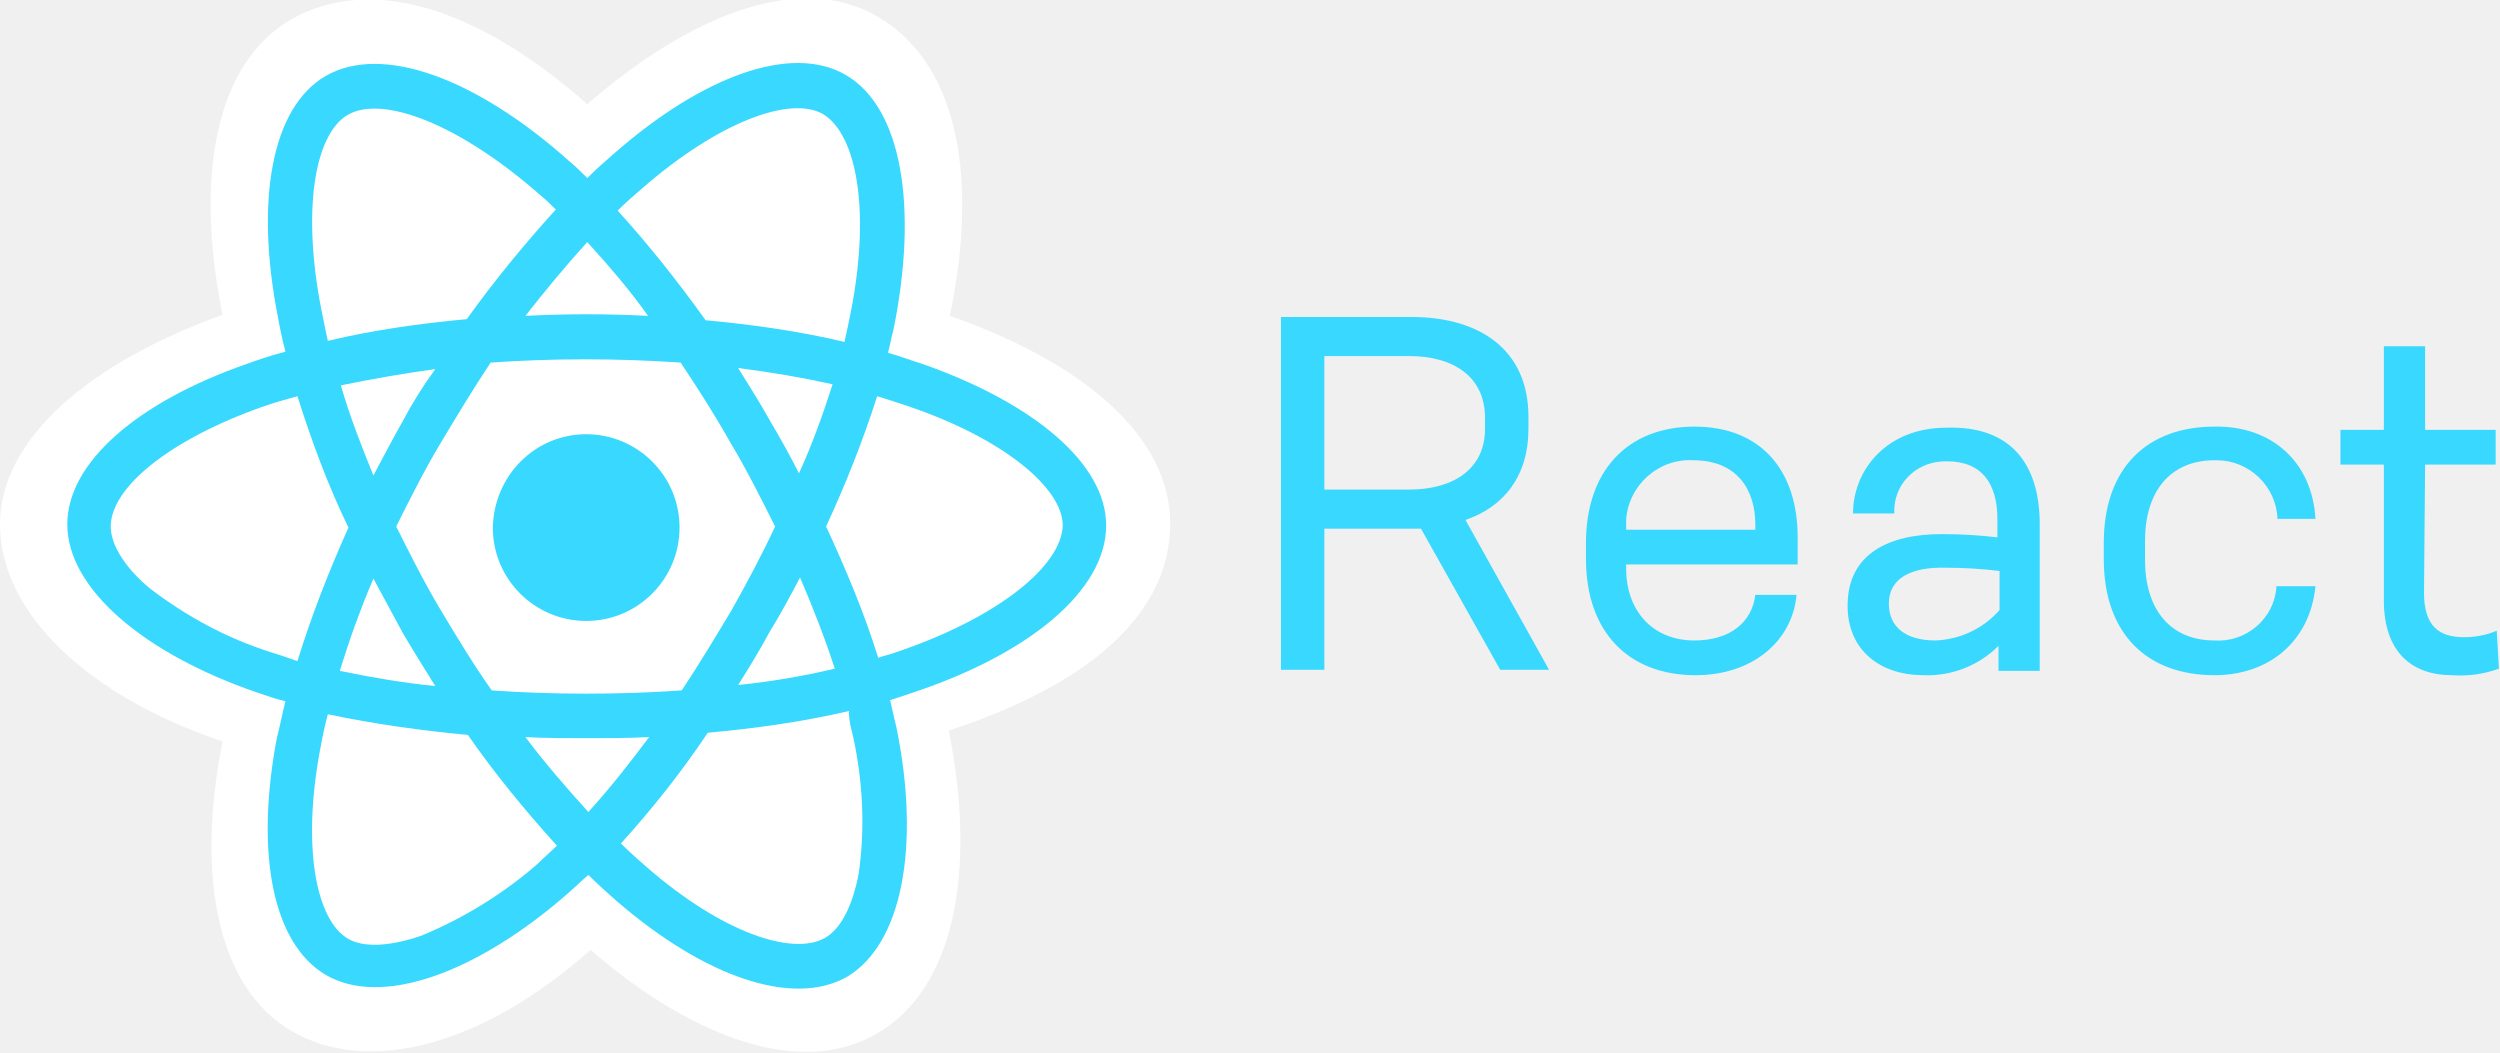
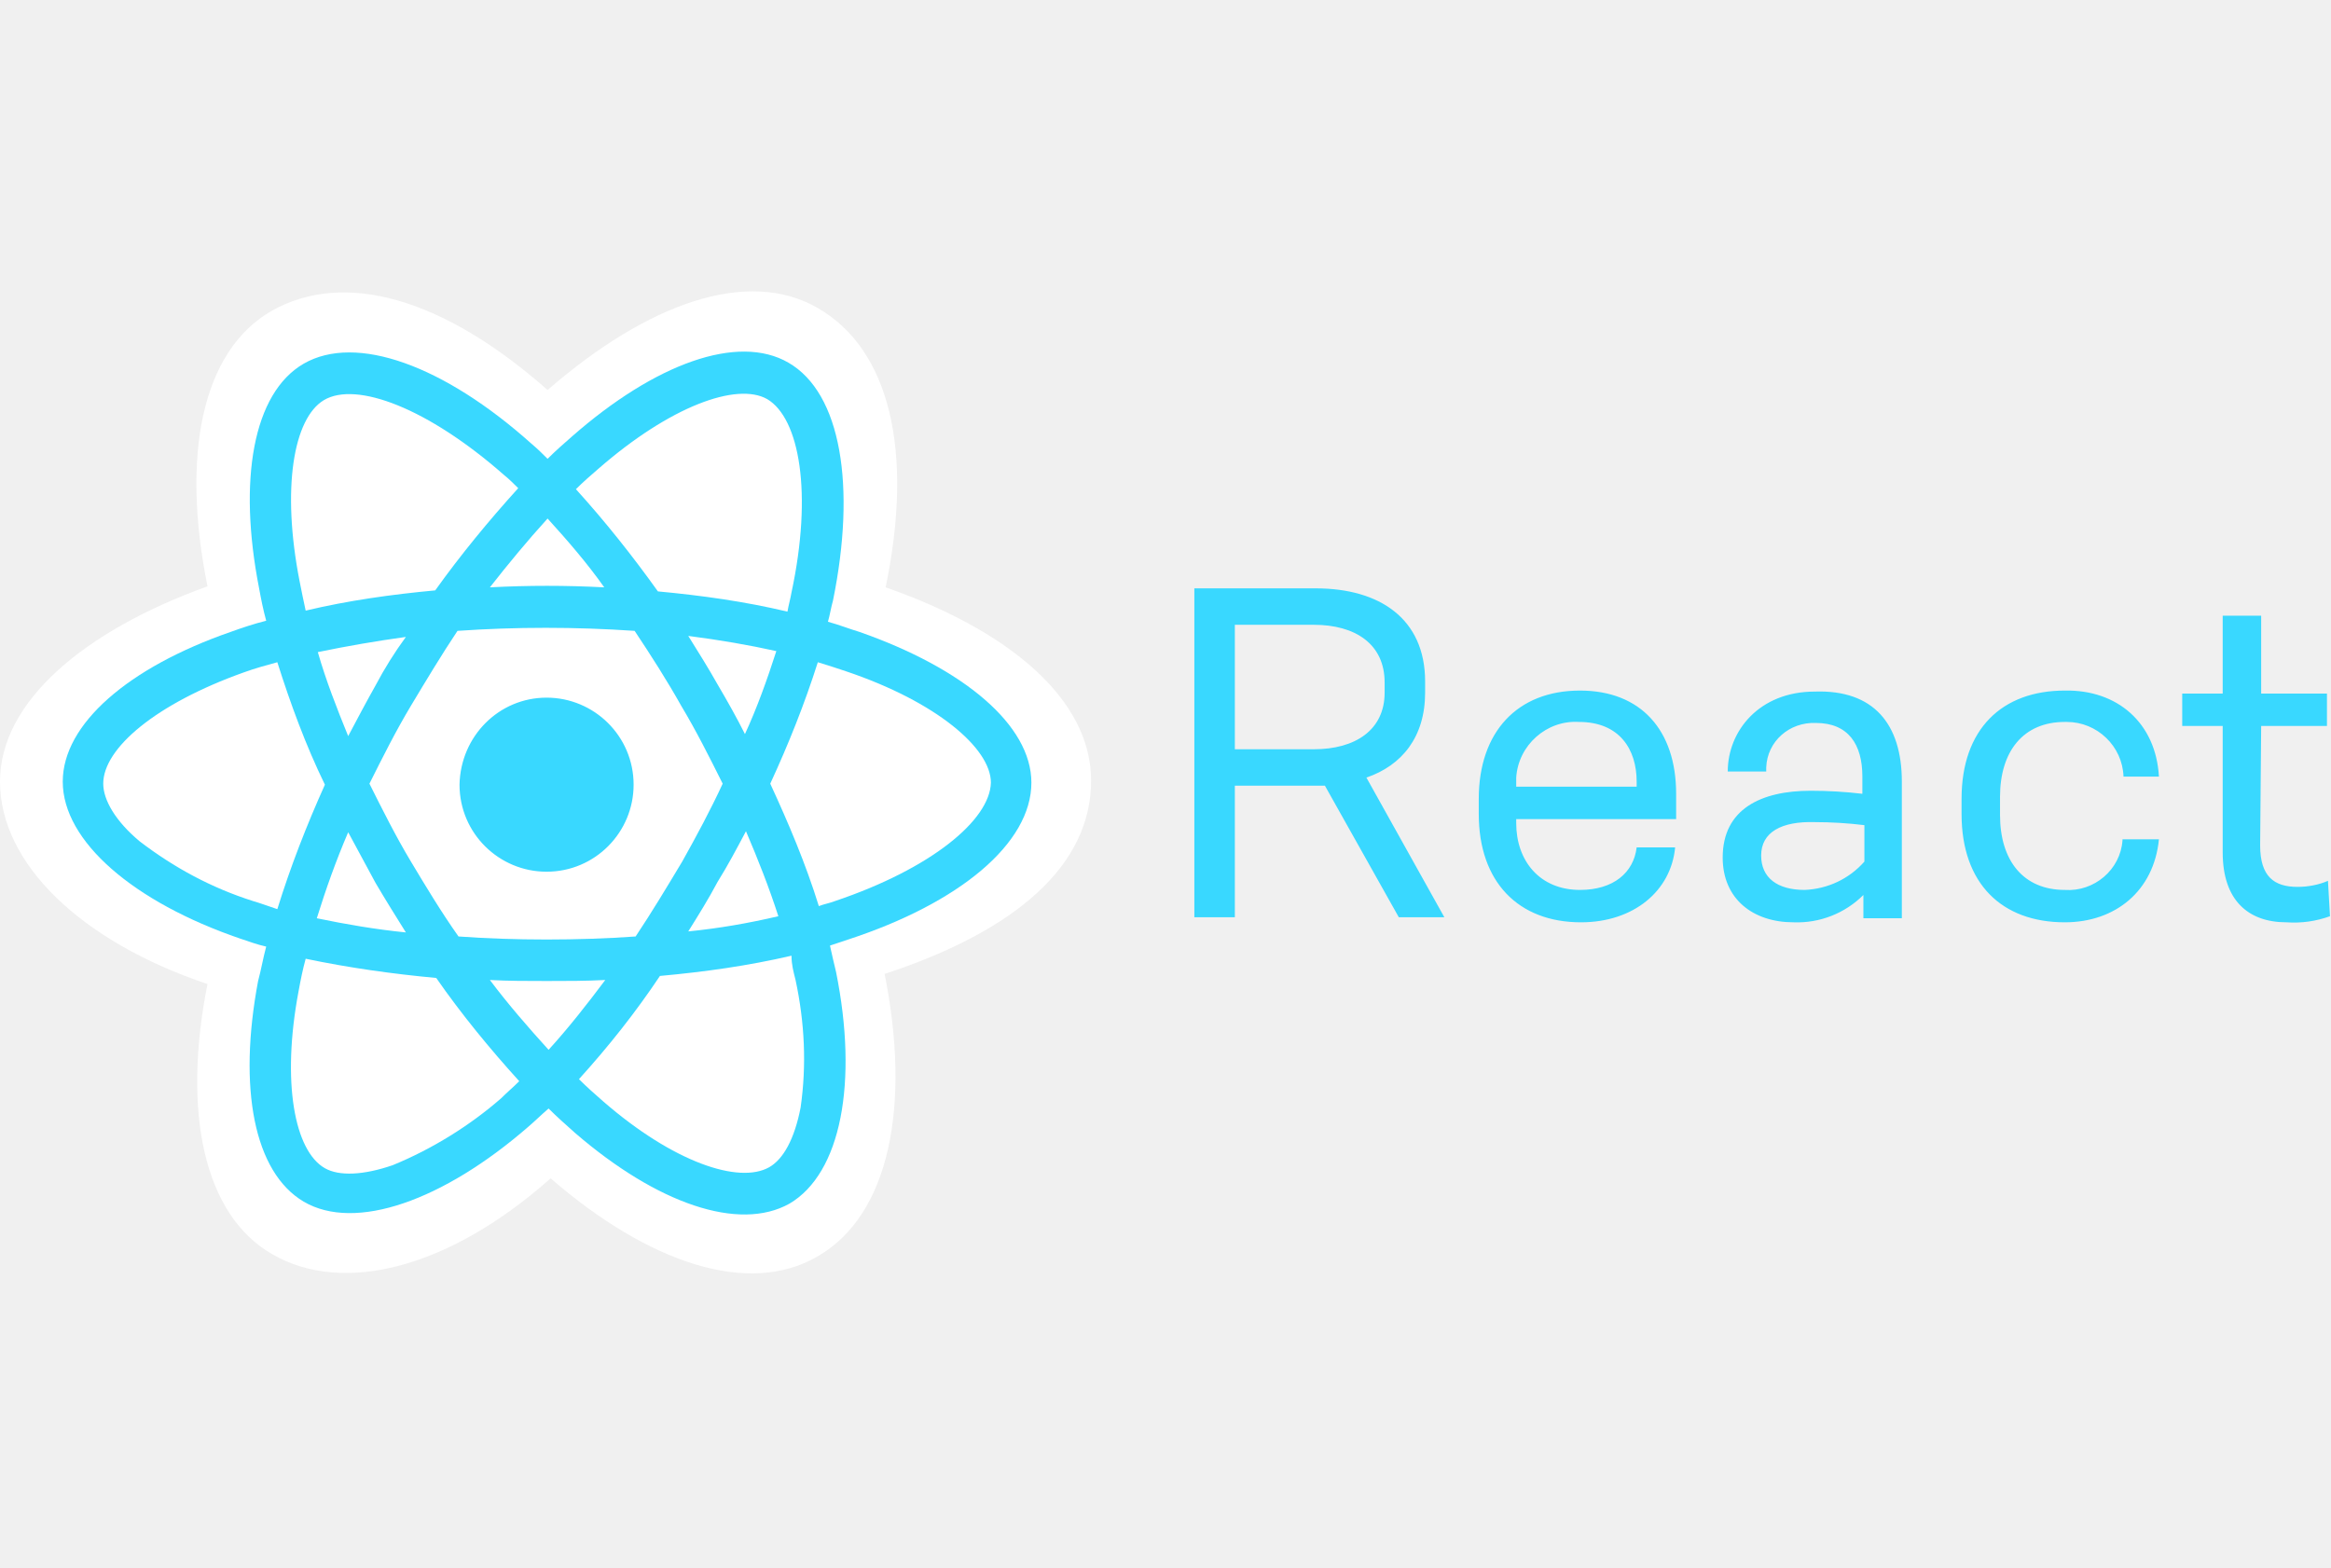
- <svg xmlns="http://www.w3.org/2000/svg" version="1.1" id="Layer_1" x="0" y="0" viewBox="-144.1 342.6 230.3 97" xml:space="preserve">
+ <svg xmlns="http://www.w3.org/2000/svg" version="1.1" id="Layer_1" x="0" y="0" viewBox="-144.1 342.6 230.3 97" width="342" height="230" xml:space="preserve">
  <style>.st0{fill:#fff}.st1{fill:#39d8ff}</style>
  <path class="st0" d="M-144.1 390.9c0 8.1 8 15.8 20.5 20-2.5 12.6-.4 22.8 6.4 26.7 7.1 4.1 17.6 1.3 27.5-7.5 9.7 8.4 19.6 11.7 26.4 7.7 7.1-4.1 9.2-14.9 6.6-27.9 13.1-4.3 20.4-10.8 20.4-19.1 0-8-8-14.8-20.3-19.1 2.8-13.5.4-23.5-6.7-27.6-6.9-4-16.8-.5-26.7 8.1-10.3-9.1-20.1-11.9-27.3-7.8-6.9 4-8.9 14.3-6.3 27.2-12.2 4.4-20.5 11.4-20.5 19.3z" />
  <path class="st1" d="M-59.2 376.1c-1-.3-2-.7-3.1-1 .2-.7.3-1.4.5-2.1 2.3-11.3.8-20.5-4.4-23.5-5-2.9-13.2.1-21.4 7.3-.8.7-1.6 1.4-2.4 2.2-.5-.5-1-1-1.6-1.5-8.6-7.7-17.3-10.9-22.5-7.9-5 2.9-6.5 11.5-4.4 22.2.2 1.1.4 2.1.7 3.2-1.2.3-2.4.7-3.5 1.1-10.1 3.5-16.6 9.1-16.6 14.8 0 5.9 7 11.9 17.5 15.5.9.3 1.7.6 2.6.8-.3 1.1-.5 2.3-.8 3.4-2 10.6-.4 18.9 4.5 21.8 5.1 3 13.8-.1 22.2-7.4.7-.6 1.3-1.2 2-1.8.8.8 1.7 1.6 2.6 2.4 8.1 7 16.2 9.8 21.2 7 5.1-3 6.8-12 4.6-22.9-.2-.8-.4-1.7-.6-2.6l1.8-.6c11-3.6 18.1-9.5 18.1-15.5 0-5.7-6.7-11.3-17-14.9z" />
  <path class="st0" d="M-61.6 402.7c-.5.2-1.1.3-1.6.5-1.3-4.2-3-8.2-4.8-12.1 1.8-3.9 3.4-7.9 4.7-12 1 .3 1.9.6 2.8.9 8.9 3 14.3 7.6 14.3 11-.1 3.7-5.9 8.5-15.4 11.7zm-3.9 7.8c.9 4.2 1.1 8.4.5 12.6-.6 3.1-1.7 5.1-3.1 5.9-3 1.7-9.5-.5-16.4-6.5-.8-.7-1.6-1.4-2.4-2.2 2.9-3.2 5.6-6.6 8-10.2 4.4-.4 8.7-1 13-2 0 .9.2 1.6.4 2.4zm-39.8 18.3c-2.9 1-5.3 1.1-6.7.3-3-1.7-4.3-8.5-2.6-17.5.2-1.1.4-2.1.7-3.2 4.3.9 8.6 1.5 12.9 1.9 2.5 3.6 5.3 7 8.2 10.2-.6.6-1.2 1.1-1.8 1.7-3.1 2.7-6.8 5-10.7 6.6zm-13.8-26.1c-4.1-1.3-7.8-3.3-11.2-5.9-2.4-2-3.6-4.1-3.6-5.7 0-3.5 5.2-7.9 13.9-11 1.1-.4 2.2-.7 3.3-1 1.3 4.1 2.8 8.2 4.7 12.1-1.8 4-3.4 8.1-4.7 12.3-.9-.3-1.7-.6-2.4-.8zm4.6-31.6c-1.8-9.2-.6-16.1 2.4-17.9 3.2-1.9 10.3.8 17.8 7.4.5.4 1 .9 1.4 1.3-2.9 3.2-5.7 6.6-8.2 10.1-4.3.4-8.6 1-12.8 2-.2-.9-.4-1.9-.6-2.9zm41.3 10.2c-.9-1.6-1.9-3.2-2.9-4.8 3.1.4 6 .9 8.7 1.5-.9 2.8-1.9 5.6-3.1 8.2-.8-1.6-1.7-3.2-2.7-4.9zM-90 364.9c2 2.2 3.9 4.4 5.6 6.8-3.8-.2-7.5-.2-11.3 0 1.8-2.3 3.7-4.6 5.7-6.8zm-17 16.5c-.9 1.6-1.8 3.3-2.7 5-1.1-2.7-2.2-5.5-3-8.3 2.9-.6 5.8-1.1 8.7-1.5a38.8 38.8 0 0 0-3 4.8zm3 24.4c-3-.3-5.9-.8-8.8-1.4.9-2.9 1.9-5.7 3.1-8.5.9 1.7 1.8 3.3 2.7 5 1 1.7 2 3.3 3 4.9zm14.1 11.6c-2-2.2-4-4.5-5.8-6.9 1.8.1 3.7.1 5.6.1 2 0 3.9 0 5.8-.1-1.8 2.4-3.6 4.7-5.6 6.9zm19.5-21.6c1.2 2.8 2.3 5.6 3.2 8.4-3 .7-5.9 1.2-8.9 1.5 1-1.6 2-3.2 2.9-4.9 1-1.6 1.9-3.3 2.8-5zm-6.3 3c-1.5 2.5-3 5-4.6 7.4-2.8.2-5.8.3-8.8.3-3 0-5.9-.1-8.7-.3-1.7-2.4-3.2-4.9-4.7-7.4s-2.8-5.1-4.1-7.7c1.3-2.6 2.6-5.2 4.1-7.7 1.5-2.5 3-5 4.6-7.4 5.8-.4 11.6-.4 17.5 0 1.6 2.4 3.2 4.9 4.6 7.4 1.5 2.5 2.8 5.1 4.1 7.7-1.2 2.6-2.6 5.2-4 7.7zm8.4-45.7c3.2 1.9 4.5 9.3 2.4 19.1-.1.6-.3 1.3-.4 1.9-4.2-1-8.5-1.6-12.8-2-2.5-3.5-5.2-6.9-8.1-10.1.7-.7 1.5-1.4 2.2-2 7.1-6.2 13.7-8.6 16.7-6.9z" />
  <path class="st1" d="M-90.1 382.6c4.7 0 8.6 3.8 8.6 8.6 0 4.7-3.8 8.6-8.6 8.6-4.7 0-8.6-3.8-8.6-8.6.1-4.8 3.9-8.6 8.6-8.6m76.9 8.7h-8.9v13h-4v-32.5h12c6.3 0 10.8 3 10.8 9.2v1.1c0 4.4-2.3 7.2-5.8 8.4l7.7 13.8h-4.5l-7.3-13zm-1.1-3.6c4.1 0 7-1.9 7-5.6v-1c0-3.8-2.9-5.7-7-5.7h-7.8v12.3h7.8zm20 7.3c0 3.7 2.3 6.6 6.3 6.6 3.3 0 5.3-1.7 5.6-4.2h3.8c-.4 4.3-4.1 7.4-9.3 7.4-6.2 0-10.1-4-10.1-10.7v-1.5c0-6.6 3.8-10.7 10-10.7 6 0 9.5 3.9 9.5 10.2v2.5H5.7v.4zm0-3.8v.2h11.9v-.5c0-3.2-1.7-5.9-5.7-5.9-3.2-.2-6 2.3-6.2 5.5v.7zm38.1-.3v13.5H40v-2.3c-1.8 1.8-4.3 2.8-6.9 2.7-4 0-7-2.3-7-6.4 0-4.8 3.8-6.6 8.7-6.6 1.7 0 3.4.1 5.1.3v-1.7c0-3.2-1.4-5.3-4.6-5.3-2.6-.1-4.8 1.8-4.9 4.4v.4h-3.8c0-4 3.1-7.9 8.6-7.9 5.8-.2 8.6 3.2 8.6 8.9zm-13.9 7.3c0 2.2 1.6 3.4 4.3 3.4 2.3-.1 4.4-1.1 5.9-2.8v-3.6c-1.6-.2-3.3-.3-4.9-.3-3.3-.1-5.3 1-5.3 3.3zm39.3-7.8h-3.5c-.1-3-2.6-5.4-5.6-5.4h-.2c-4.1 0-6.4 2.9-6.4 7.4v1.8c0 4.5 2.3 7.4 6.4 7.4 2.9.2 5.5-2 5.7-4.9v-.1h3.6c-.5 5.1-4.3 8.2-9.3 8.2-6.2 0-10.2-3.8-10.2-10.7v-1.5c0-6.9 4-10.7 10.2-10.7 5.2-.1 9 3.2 9.3 8.5zm16.9 13.8c-1.4.5-2.8.7-4.3.6-3.8 0-6.3-2.2-6.3-6.9v-12.5h-4v-3.2h4v-7.7h3.8v7.7h6.5v3.2h-6.5l-.1 11.8c0 3.1 1.4 4.1 3.7 4.1 1 0 2.1-.2 3-.6l.2 3.5z" />
</svg>
